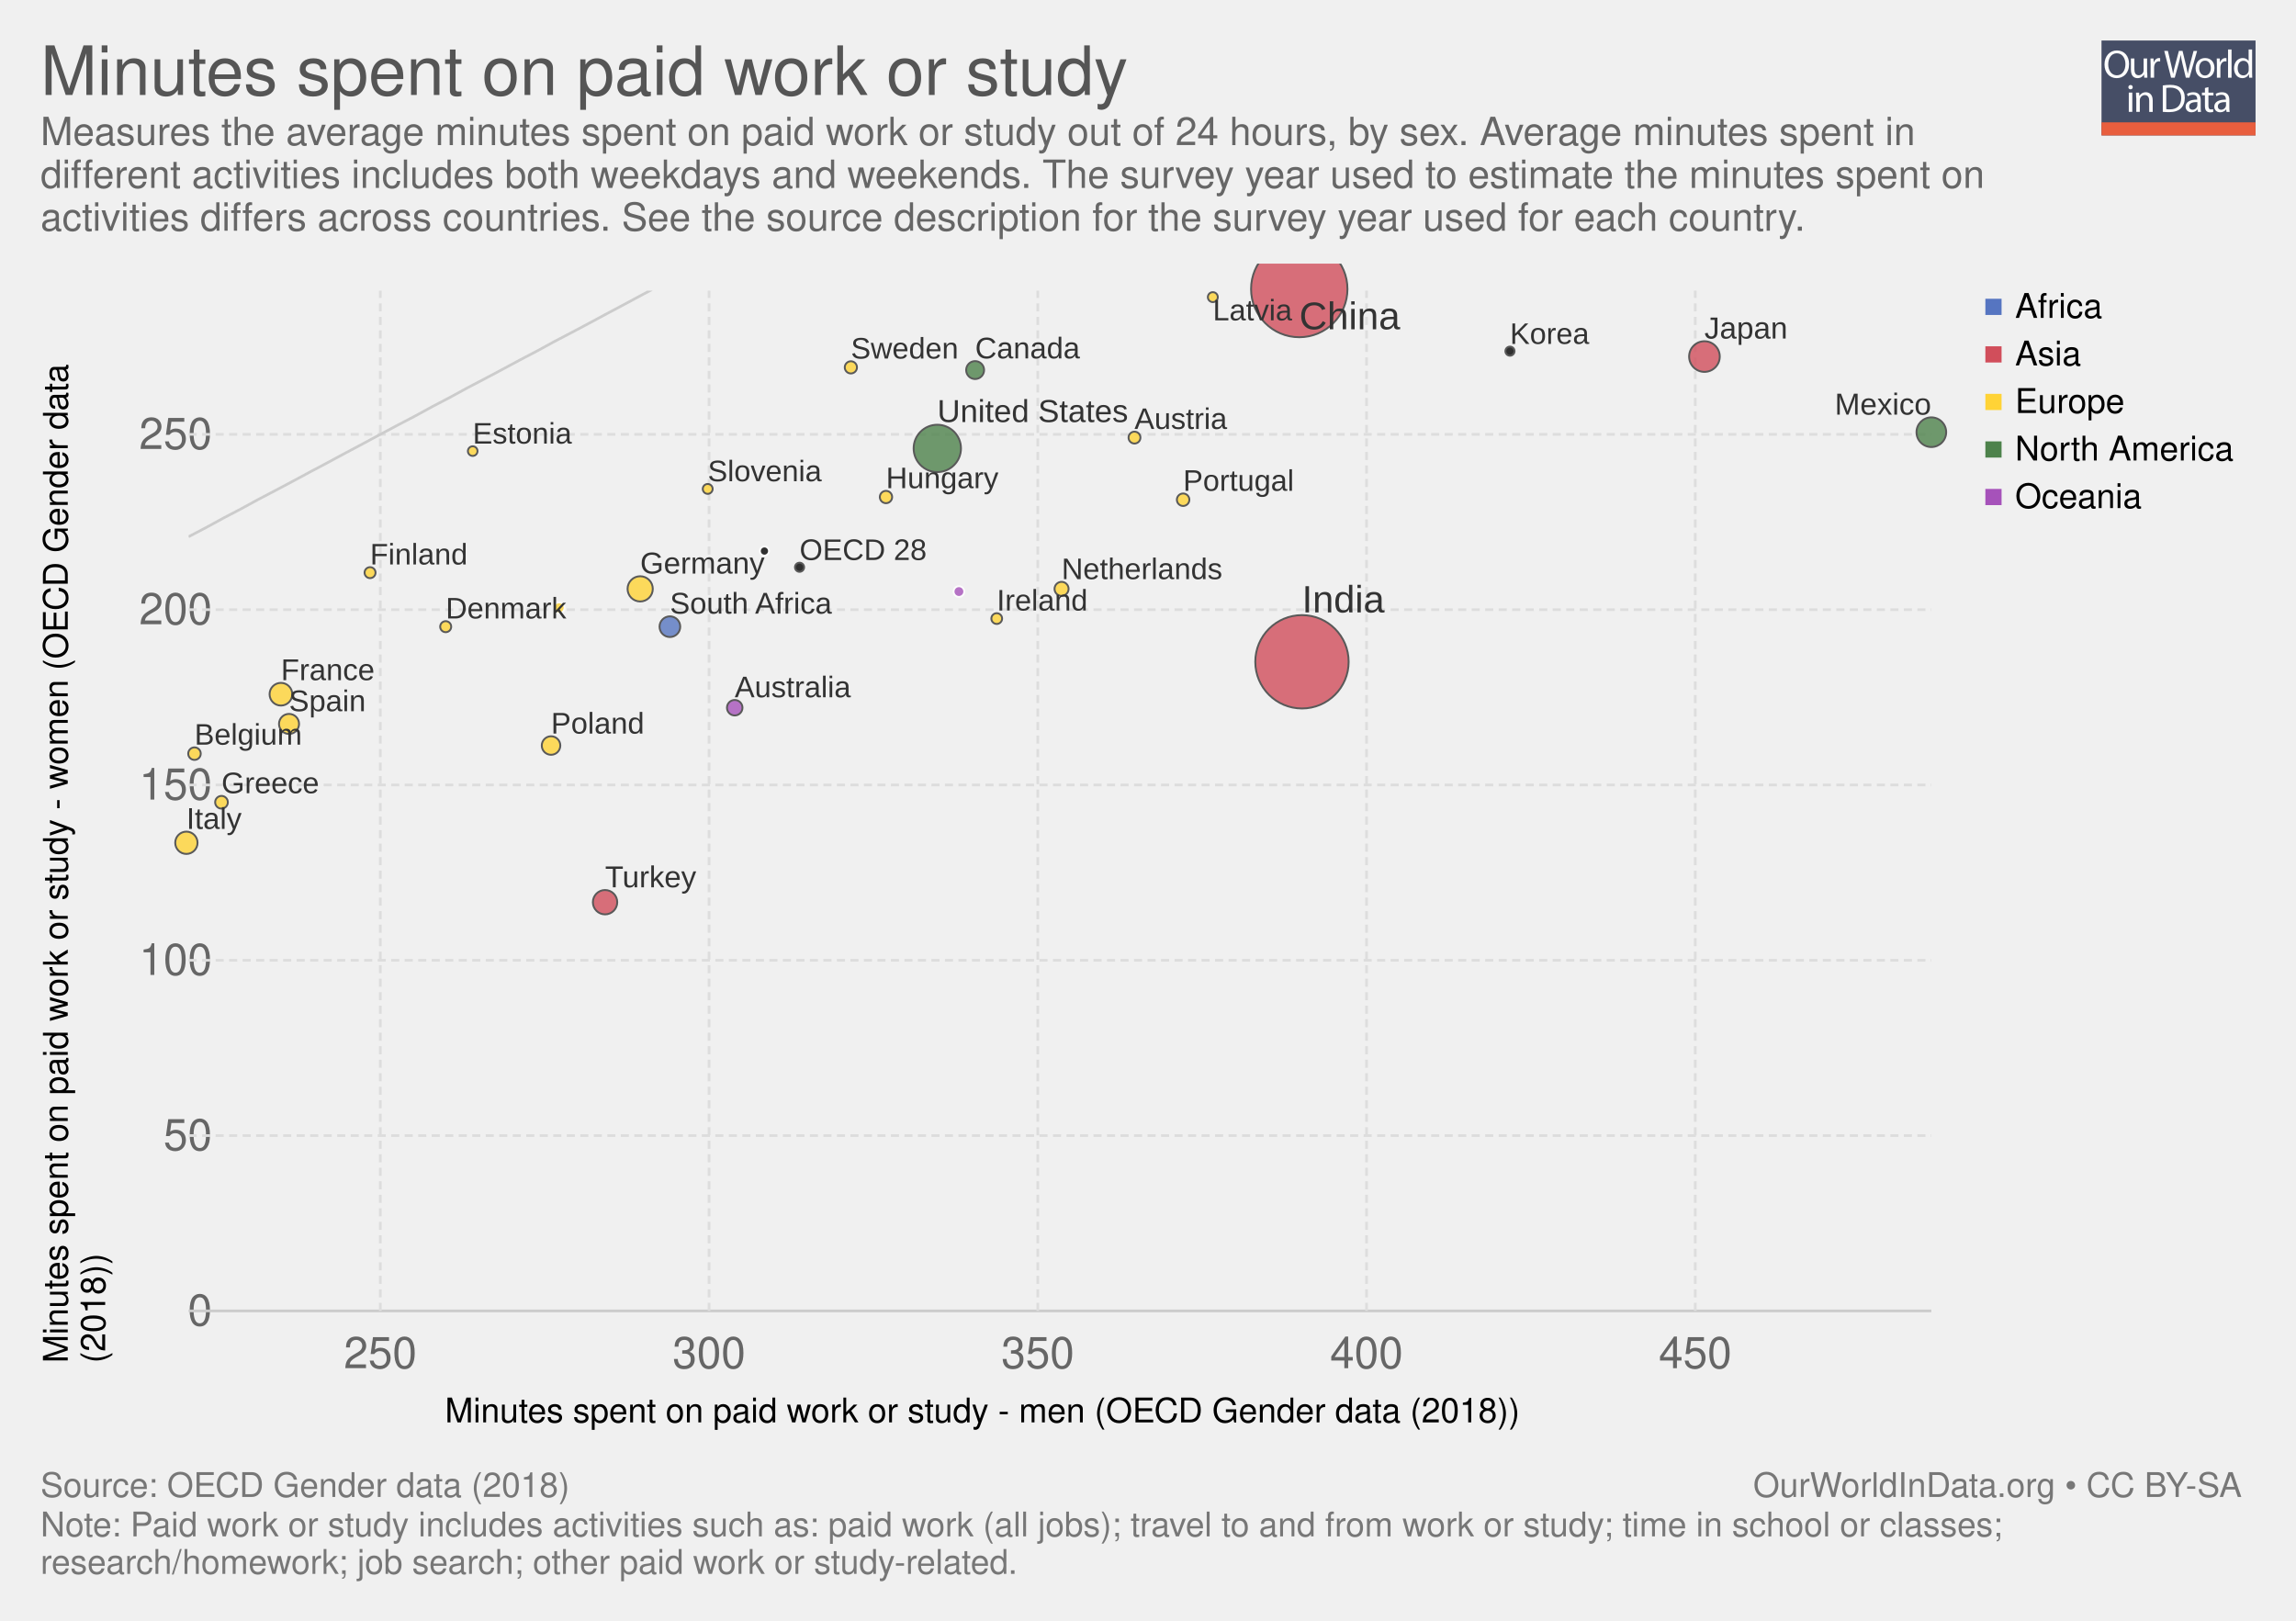
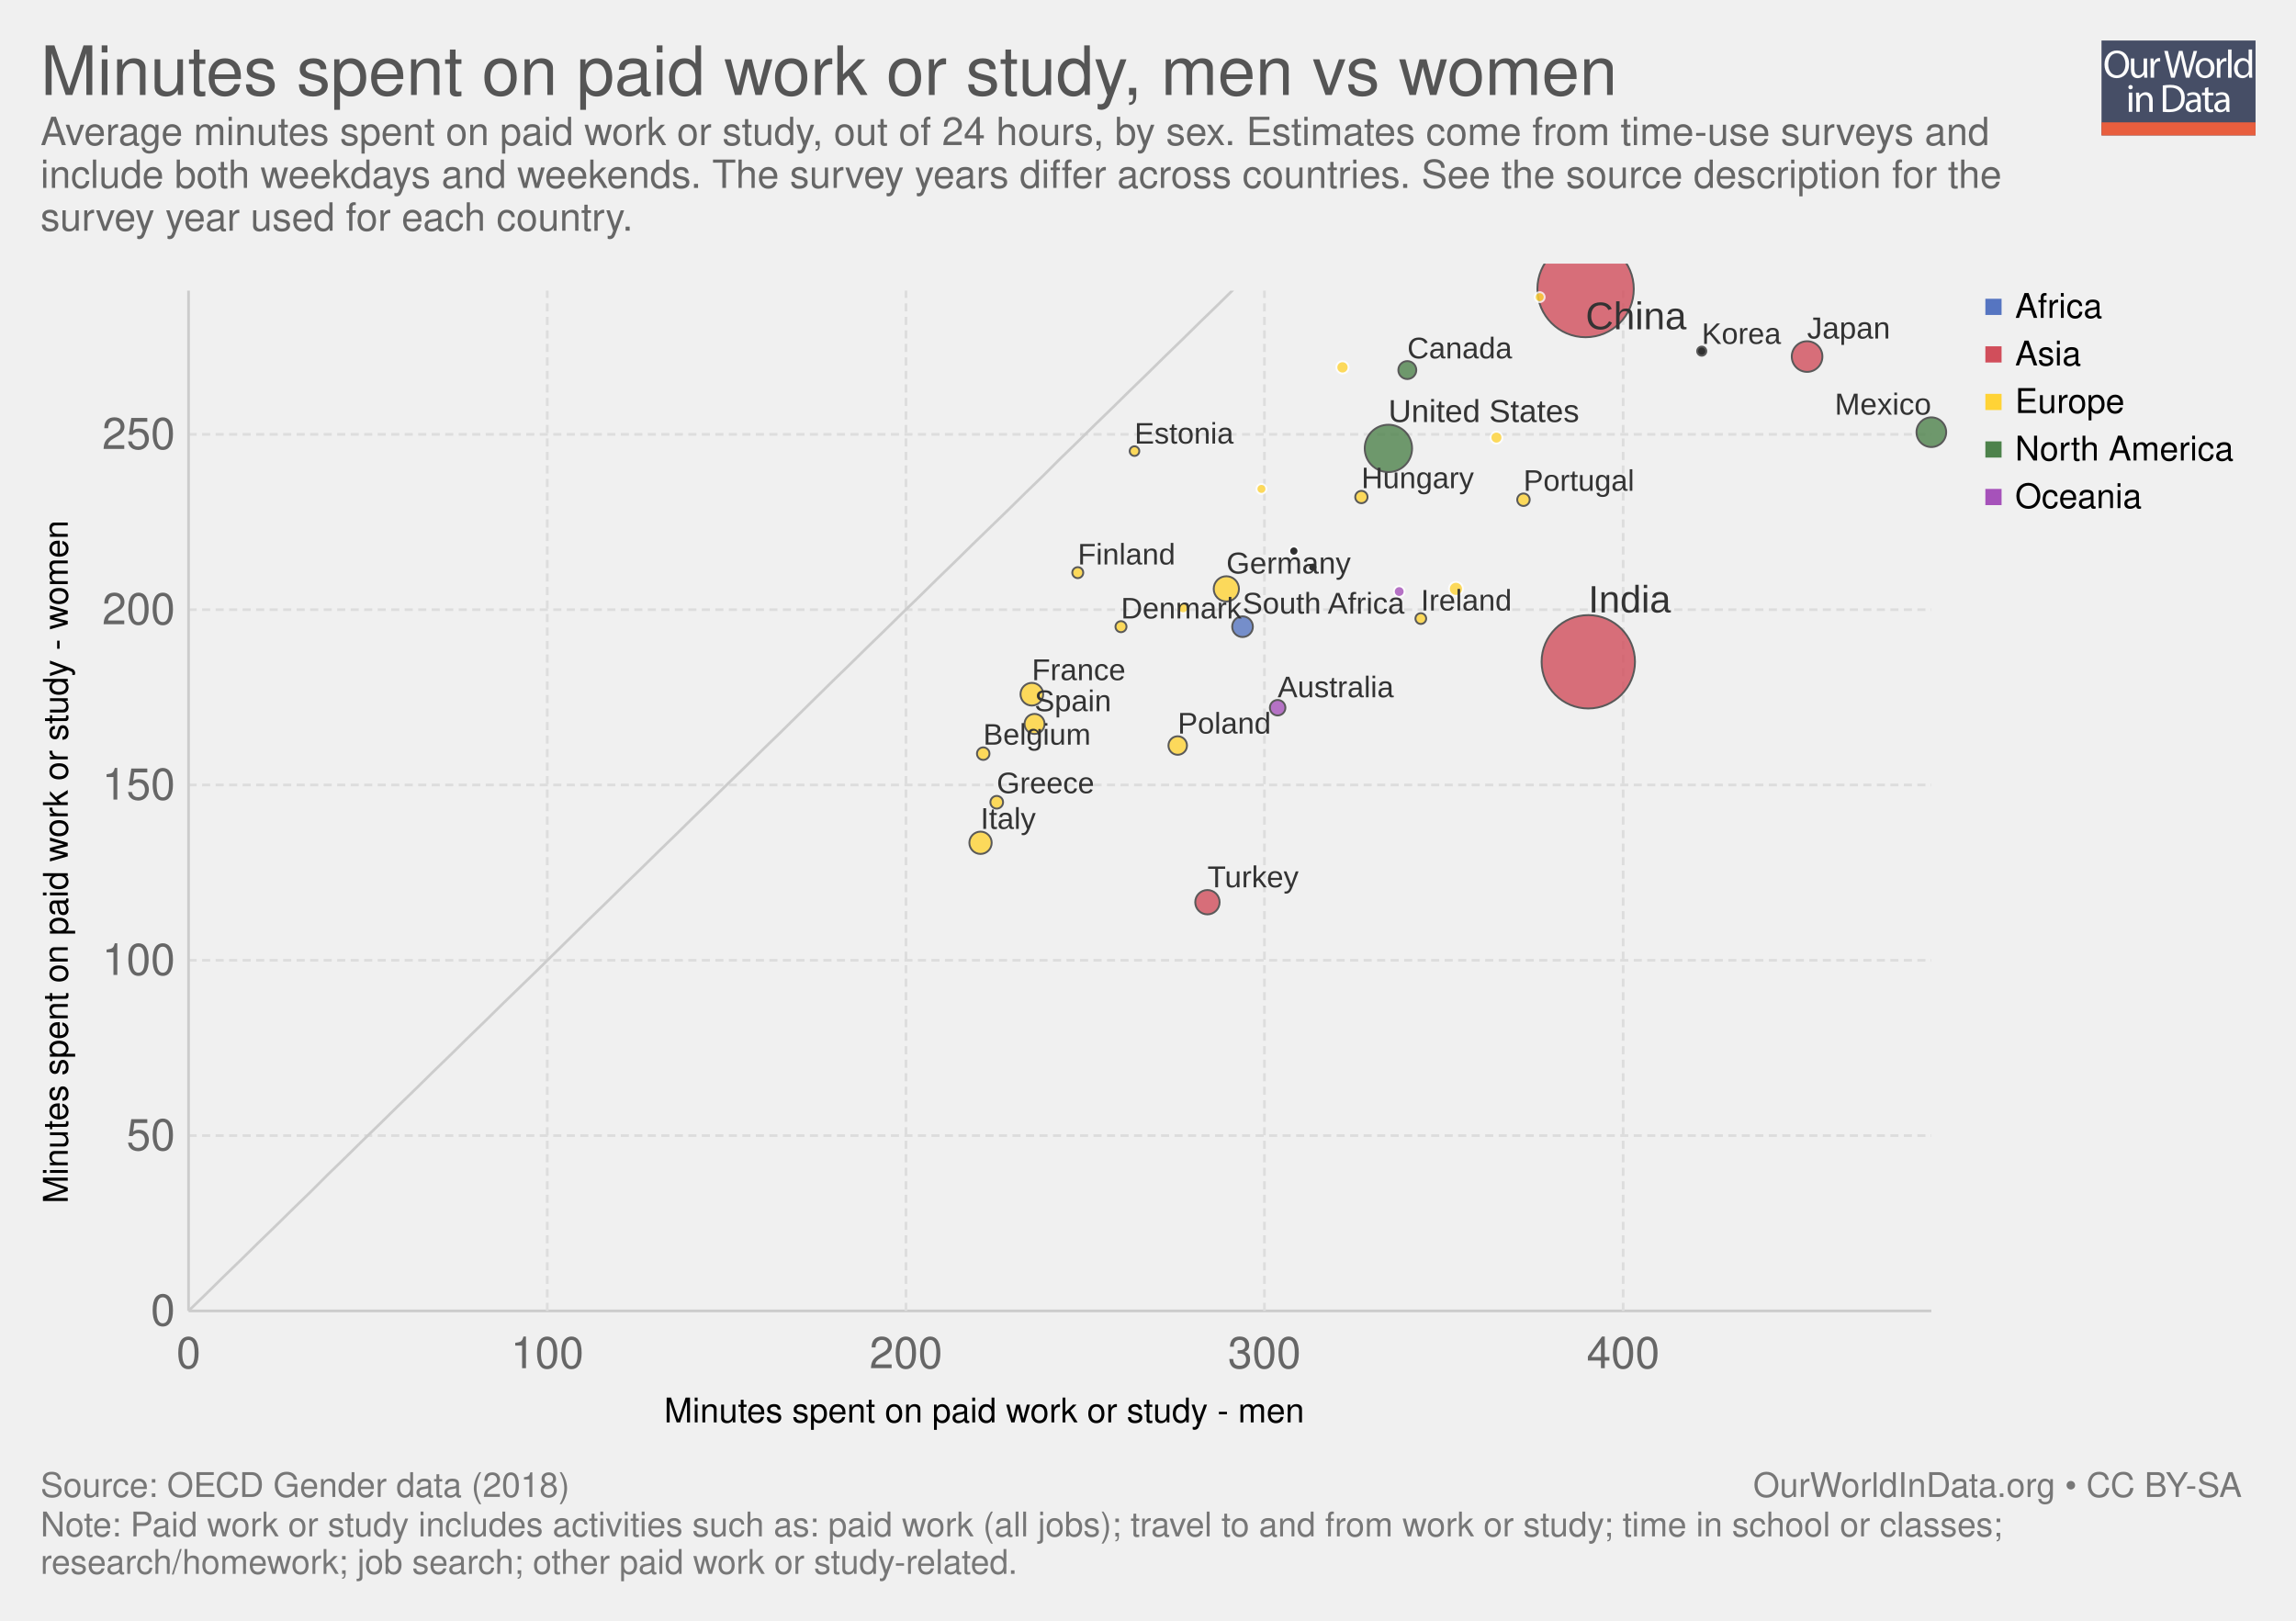
<svg xmlns="http://www.w3.org/2000/svg" xmlns:xlink="http://www.w3.org/1999/xlink" version="1.1" style="font-family: 'Helvetica Neue', Helvetica, Arial, sans-serif; font-size: 18px; background-color: white; text-rendering: optimizeLegibility; -webkit-font-smoothing: antialiased;" width="850" height="600">
  <g class="ChartTab">
    <g class="HeaderView">
      <g opacity="0.8" transform="translate(778, 15) scale(0.27)">
        <a xlink:href="https://ourworldindata.org" target="_blank">
          <g>
            <rect x="0" y="0" fill="#1B2543" width="211.2" height="130.1" />
            <rect x="0" y="112.2" fill="#E63912" width="211.2" height="17.9" />
            <g>
              <rect x="1.2" y="12.3" fill="none" width="210.2" height="99.2" />
              <path fill="#FFFFFF" d="M37.8,32.2c0,12.7-7.7,19.4-17.1,19.4c-9.7,0-16.6-7.5-16.6-18.7c0-11.7,7.3-19.3,17.1-19.3 C31.3,13.7,37.8,21.3,37.8,32.2z M9.2,32.8c0,7.9,4.3,14.9,11.8,14.9c7.5,0,11.8-6.9,11.8-15.3c0-7.3-3.8-14.9-11.8-14.9 C13.1,17.5,9.2,24.8,9.2,32.8z" />
              <path fill="#FFFFFF" d="M62.7,43.8c0,2.7,0.1,5.1,0.2,7.2h-4.3l-0.3-4.3h-0.1c-1.3,2.1-4,4.9-8.8,4.9c-4.2,0-9.1-2.3-9.1-11.6 V24.6h4.8v14.6c0,5,1.5,8.4,5.9,8.4c3.2,0,5.5-2.2,6.3-4.4c0.3-0.7,0.4-1.6,0.4-2.5V24.6h4.8V43.8z" />
              <path fill="#FFFFFF" d="M67.3,32.8c0-3.1-0.1-5.8-0.2-8.2h4.2l0.2,5.2h0.2c1.2-3.5,4.1-5.8,7.3-5.8c0.5,0,0.9,0.1,1.4,0.2v4.5 c-0.5-0.1-1-0.2-1.6-0.2c-3.4,0-5.8,2.6-6.5,6.2c-0.1,0.7-0.2,1.4-0.2,2.2V51h-4.8V32.8z" />
              <path fill="#FFFFFF" d="M95.4,51l-9.4-36.8h5l4.4,18.6c1.1,4.6,2.1,9.2,2.7,12.7h0.1c0.6-3.7,1.8-8,3-12.8l4.9-18.5h5l4.5,18.7 c1,4.4,2,8.7,2.6,12.6h0.1c0.8-4,1.8-8.1,3-12.7l4.9-18.5h4.9L120.6,51h-5L111,31.9c-1.1-4.7-1.9-8.3-2.4-12h-0.1 c-0.7,3.7-1.5,7.3-2.8,12L100.4,51H95.4z" />
              <path fill="#FFFFFF" d="M154.9,37.6c0,9.8-6.8,14-13.2,14c-7.2,0-12.7-5.2-12.7-13.6c0-8.8,5.8-14,13.1-14 C149.8,24,154.9,29.5,154.9,37.6z M133.9,37.9c0,5.8,3.3,10.1,8,10.1c4.6,0,8-4.3,8-10.3c0-4.5-2.2-10.1-7.9-10.1 C136.3,27.6,133.9,32.8,133.9,37.9z" />
              <path fill="#FFFFFF" d="M158.2,32.8c0-3.1-0.1-5.8-0.2-8.2h4.2l0.2,5.2h0.2c1.2-3.5,4.1-5.8,7.3-5.8c0.5,0,0.9,0.1,1.4,0.2v4.5 c-0.5-0.1-1-0.2-1.6-0.2c-3.4,0-5.8,2.6-6.5,6.2c-0.1,0.7-0.2,1.4-0.2,2.2V51h-4.8V32.8z" />
              <path fill="#FFFFFF" d="M173.5,12.3h4.8V51h-4.8V12.3z" />
              <path fill="#FFFFFF" d="M206.5,12.3v31.9c0,2.3,0.1,5,0.2,6.8h-4.3l-0.2-4.6H202c-1.5,2.9-4.7,5.2-9,5.2 c-6.4,0-11.3-5.4-11.3-13.4c-0.1-8.8,5.4-14.2,11.9-14.2c4,0,6.8,1.9,8,4h0.1V12.3H206.5z M201.7,35.4c0-0.6-0.1-1.4-0.2-2 c-0.7-3.1-3.3-5.6-6.9-5.6c-5,0-7.9,4.4-7.9,10.2c0,5.3,2.6,9.8,7.8,9.8c3.2,0,6.2-2.1,7.1-5.7c0.2-0.7,0.2-1.3,0.2-2.1V35.4z" />
              <path fill="#FFFFFF" d="M42.8,64c0.1,1.6-1.1,2.9-3.1,2.9c-1.7,0-2.9-1.3-2.9-2.9c0-1.7,1.3-3,3-3C41.7,61,42.8,62.3,42.8,64z M37.4,97.8V71.4h4.8v26.4H37.4z" />
              <path fill="#FFFFFF" d="M47.5,78.6c0-2.7-0.1-5-0.2-7.1h4.3l0.3,4.4h0.1c1.3-2.5,4.4-5,8.8-5c3.7,0,9.4,2.2,9.4,11.2v15.8h-4.8 V82.6c0-4.3-1.6-7.8-6.1-7.8c-3.2,0-5.6,2.2-6.5,4.9c-0.2,0.6-0.3,1.4-0.3,2.2v15.9h-4.8V78.6z" />
              <path fill="#FFFFFF" d="M84,61.6c2.9-0.4,6.3-0.8,10.1-0.8c6.8,0,11.7,1.6,14.9,4.6c3.3,3,5.2,7.3,5.2,13.2c0,6-1.9,10.9-5.3,14.3 c-3.4,3.4-9.1,5.3-16.3,5.3c-3.4,0-6.2-0.2-8.6-0.4V61.6z M88.8,94.1c1.2,0.2,3,0.3,4.8,0.3c10.2,0,15.7-5.7,15.7-15.6 c0.1-8.7-4.9-14.2-14.9-14.2c-2.5,0-4.3,0.2-5.6,0.5V94.1z" />
              <path fill="#FFFFFF" d="M132.1,97.8l-0.4-3.3h-0.2c-1.5,2.1-4.3,3.9-8.1,3.9c-5.4,0-8.1-3.8-8.1-7.6c0-6.4,5.7-9.9,15.9-9.8v-0.5 c0-2.2-0.6-6.1-6-6.1c-2.5,0-5,0.8-6.9,2l-1.1-3.2c2.2-1.4,5.4-2.3,8.7-2.3c8.1,0,10.1,5.5,10.1,10.8v9.9c0,2.3,0.1,4.5,0.4,6.3 H132.1z M131.4,84.4c-5.3-0.1-11.2,0.8-11.2,5.9c0,3.1,2.1,4.6,4.5,4.6c3.4,0,5.6-2.2,6.4-4.4c0.2-0.5,0.3-1,0.3-1.5V84.4z" />
              <path fill="#FFFFFF" d="M146.6,63.9v7.6h6.9v3.7h-6.9v14.2c0,3.3,0.9,5.1,3.6,5.1c1.3,0,2.2-0.2,2.8-0.3l0.2,3.6 c-0.9,0.4-2.4,0.7-4.3,0.7c-2.2,0-4-0.7-5.2-2c-1.4-1.4-1.9-3.8-1.9-6.9V75.1h-4.1v-3.7h4.1v-6.3L146.6,63.9z" />
              <path fill="#FFFFFF" d="M171.4,97.8l-0.4-3.3h-0.2c-1.5,2.1-4.3,3.9-8.1,3.9c-5.4,0-8.1-3.8-8.1-7.6c0-6.4,5.7-9.9,15.9-9.8v-0.5 c0-2.2-0.6-6.1-6-6.1c-2.5,0-5,0.8-6.9,2l-1.1-3.2c2.2-1.4,5.4-2.3,8.7-2.3c8.1,0,10.1,5.5,10.1,10.8v9.9c0,2.3,0.1,4.5,0.4,6.3 H171.4z M170.7,84.4c-5.3-0.1-11.2,0.8-11.2,5.9c0,3.1,2.1,4.6,4.5,4.6c3.4,0,5.6-2.2,6.4-4.4c0.2-0.5,0.3-1,0.3-1.5V84.4z" />
            </g>
          </g>
        </a>
      </g>
      <a href="https://ourworldindata.org/grapher/minutes-spent-on-paid-work-or-study" target="_blank">
        <text font-size="25.20" x="15.0" y="35.2" fill="#555">
-           <tspan x="15" y="35.16">Minutes spent on paid work or study</tspan>
+           <tspan x="15" y="35.16">Minutes spent on paid work or study, men vs women</tspan>
        </text>
      </a>
      <text font-size="14.40" x="15.0" y="53.7" fill="#666">
-         <tspan x="15" y="53.72">Measures the average minutes spent on paid work or study out of 24 hours, by sex. Average minutes spent in</tspan>
-         <tspan x="15" y="69.56">different activities includes both weekdays and weekends. The survey year used to estimate the minutes spent on</tspan>
-         <tspan x="15" y="85.4">activities differs across countries. See the source description for the survey year used for each country.</tspan>
+         <tspan x="15" y="53.72">Average minutes spent on paid work or study, out of 24 hours, by sex. Estimates come from time-use surveys and</tspan>
+         <tspan x="15" y="69.56">include both weekdays and weekends. The survey years differ across countries. See the source description for the</tspan>
+         <tspan x="15" y="85.4">survey year used for each country.</tspan>
      </text>
    </g>
    <g>
      <g class="AxisBoxView">
        <g class="HorizontalAxis">
-           <text font-size="12.60" x="164.7" y="526.6">
-             <tspan x="164.723" y="526.58">Minutes spent on paid work or study - men (OECD Gender data (2018))</tspan>
-           </text>
-           <text x="140.8" y="506.5" fill="#666" text-anchor="middle" font-size="16.2">250</text>
-           <text x="262.5" y="506.5" fill="#666" text-anchor="middle" font-size="16.2">300</text>
-           <text x="384.2" y="506.5" fill="#666" text-anchor="middle" font-size="16.2">350</text>
-           <text x="505.9" y="506.5" fill="#666" text-anchor="middle" font-size="16.2">400</text>
-           <text x="627.6" y="506.5" fill="#666" text-anchor="middle" font-size="16.2">450</text>
+           <text font-size="12.60" x="245.9" y="526.6">
+             <tspan x="245.867" y="526.58">Minutes spent on paid work or study - men</tspan>
+           </text>
+           <text x="69.8" y="506.5" fill="#666" text-anchor="middle" font-size="16.2">0</text>
+           <text x="202.6" y="506.5" fill="#666" text-anchor="middle" font-size="16.2">100</text>
+           <text x="335.4" y="506.5" fill="#666" text-anchor="middle" font-size="16.2">200</text>
+           <text x="468.1" y="506.5" fill="#666" text-anchor="middle" font-size="16.2">300</text>
+           <text x="600.9" y="506.5" fill="#666" text-anchor="middle" font-size="16.2">400</text>
        </g>
        <g class="VerticalAxis">
-           <text font-size="12.60" x="-504.6" y="25.1" transform="rotate(-90)">
-             <tspan x="-504.578" y="25.08">Minutes spent on paid work or study - women (OECD Gender data</tspan>
-             <tspan x="-504.578" y="38.94">(2018))</tspan>
-           </text>
-           <text x="78.52" y="485.3" fill="#666" dominant-baseline="middle" text-anchor="end" font-size="16.2">0</text>
-           <text x="78.52" y="420.4" fill="#666" dominant-baseline="middle" text-anchor="end" font-size="16.2">50</text>
-           <text x="78.52" y="355.5" fill="#666" dominant-baseline="middle" text-anchor="end" font-size="16.2">100</text>
-           <text x="78.52" y="290.6" fill="#666" dominant-baseline="middle" text-anchor="end" font-size="16.2">150</text>
-           <text x="78.52" y="225.7" fill="#666" dominant-baseline="middle" text-anchor="end" font-size="16.2">200</text>
-           <text x="78.52" y="160.8" fill="#666" dominant-baseline="middle" text-anchor="end" font-size="16.2">250</text>
+           <text font-size="12.60" x="-445.5" y="25.1" transform="rotate(-90)">
+             <tspan x="-445.547" y="25.08">Minutes spent on paid work or study - women</tspan>
+           </text>
+           <text x="64.82" y="485.3" fill="#666" dominant-baseline="middle" text-anchor="end" font-size="16.2">0</text>
+           <text x="64.82" y="420.4" fill="#666" dominant-baseline="middle" text-anchor="end" font-size="16.2">50</text>
+           <text x="64.82" y="355.5" fill="#666" dominant-baseline="middle" text-anchor="end" font-size="16.2">100</text>
+           <text x="64.82" y="290.6" fill="#666" dominant-baseline="middle" text-anchor="end" font-size="16.2">150</text>
+           <text x="64.82" y="225.7" fill="#666" dominant-baseline="middle" text-anchor="end" font-size="16.2">200</text>
+           <text x="64.82" y="160.8" fill="#666" dominant-baseline="middle" text-anchor="end" font-size="16.2">250</text>
        </g>
        <g class="AxisGridLines">
          <line x1="69.82" y1="485.3" x2="715.00" y2="485.3" stroke="#ccc" />
          <line x1="69.82" y1="420.4" x2="715.00" y2="420.4" stroke="#ddd" stroke-dasharray="3,2" />
          <line x1="69.82" y1="355.5" x2="715.00" y2="355.5" stroke="#ddd" stroke-dasharray="3,2" />
          <line x1="69.82" y1="290.6" x2="715.00" y2="290.6" stroke="#ddd" stroke-dasharray="3,2" />
          <line x1="69.82" y1="225.7" x2="715.00" y2="225.7" stroke="#ddd" stroke-dasharray="3,2" />
          <line x1="69.82" y1="160.8" x2="715.00" y2="160.8" stroke="#ddd" stroke-dasharray="3,2" />
        </g>
        <g class="AxisGridLines">
-           <line x1="140.8" y1="485.30" x2="140.8" y2="107.60" stroke="#ddd" stroke-dasharray="3,2" />
-           <line x1="262.5" y1="485.30" x2="262.5" y2="107.60" stroke="#ddd" stroke-dasharray="3,2" />
-           <line x1="384.2" y1="485.30" x2="384.2" y2="107.60" stroke="#ddd" stroke-dasharray="3,2" />
-           <line x1="505.9" y1="485.30" x2="505.9" y2="107.60" stroke="#ddd" stroke-dasharray="3,2" />
-           <line x1="627.6" y1="485.30" x2="627.6" y2="107.60" stroke="#ddd" stroke-dasharray="3,2" />
+           <line x1="69.8" y1="485.30" x2="69.8" y2="107.60" stroke="#ccc" />
+           <line x1="202.6" y1="485.30" x2="202.6" y2="107.60" stroke="#ddd" stroke-dasharray="3,2" />
+           <line x1="335.4" y1="485.30" x2="335.4" y2="107.60" stroke="#ddd" stroke-dasharray="3,2" />
+           <line x1="468.1" y1="485.30" x2="468.1" y2="107.60" stroke="#ddd" stroke-dasharray="3,2" />
+           <line x1="600.9" y1="485.30" x2="600.9" y2="107.60" stroke="#ddd" stroke-dasharray="3,2" />
        </g>
      </g>
      <g class="ComparisonLine">
        <defs>
          <clipPath id="axisBounds-1">
            <rect x="69.816" y="107.6" width="645.184" height="377.7" />
          </clipPath>
        </defs>
-         <path d="M69.8,198.7L76.3,195.3L82.7,191.8L89.2,188.4L95.6,184.9L102.1,181.5L108.5,178.1L115,174.6L121.4,171.2L127.9,167.7L134.3,164.3L140.8,160.8L147.2,157.4L153.7,154L160.1,150.5L166.6,147.1L173,143.6L179.5,140.2L185.9,136.8L192.4,133.3L198.9,129.9L205.3,126.4L211.8,123L218.2,119.6L224.7,116.1L231.1,112.7L237.6,109.2L244,105.8L250.5,102.3L256.9,98.9L263.4,95.5L269.8,92L276.3,88.6L282.7,85.1L289.2,81.7L295.6,78.3L302.1,74.8L308.5,71.4L315,67.9L321.4,64.5L327.9,61.1L334.3,57.6L340.8,54.2L347.2,50.7L353.7,47.3L360.1,43.8L366.6,40.4L373.1,37L379.5,33.5L386,30.1L392.4,26.6L398.9,23.2L405.3,19.8L411.8,16.3L418.2,12.9L424.7,9.4L431.1,6L437.6,2.6L444,-0.9L450.5,-4.3L456.9,-7.8L463.4,-11.2L469.8,-14.6L476.3,-18.1L482.7,-21.5L489.2,-25L495.6,-28.4L502.1,-31.9L508.5,-35.3L515,-38.7L521.4,-42.2L527.9,-45.6L534.3,-49.1L540.8,-52.5L547.3,-55.9L553.7,-59.4L560.2,-62.8L566.6,-66.3L573.1,-69.7L579.5,-73.1L586,-76.6L592.4,-80L598.9,-83.5L605.3,-86.9L611.8,-90.4L618.2,-93.8L624.7,-97.2L631.1,-100.7L637.6,-104.1L644,-107.6L650.5,-111L656.9,-114.4L663.4,-117.9L669.8,-121.3L676.3,-124.8L682.7,-128.2L689.2,-131.6L695.6,-135.1L702.1,-138.5L708.5,-142" clip-path="url(#axisBounds-1)" fill="none" stroke="#ccc" />
+         <path d="M69.8,485.3L76.3,479L82.7,472.7L89.2,466.4L95.6,460.1L102.1,453.8L108.5,447.5L115,441.2L121.4,434.8L127.9,428.5L134.3,422.2L140.8,415.9L147.2,409.6L153.7,403.3L160.1,397L166.6,390.7L173,384.4L179.5,378.1L185.9,371.8L192.4,365.5L198.9,359.2L205.3,352.9L211.8,346.5L218.2,340.2L224.7,333.9L231.1,327.6L237.6,321.3L244,315L250.5,308.7L256.9,302.4L263.4,296.1L269.8,289.8L276.3,283.5L282.7,277.2L289.2,270.9L295.6,264.6L302.1,258.2L308.5,251.9L315,245.6L321.4,239.3L327.9,233L334.3,226.7L340.8,220.4L347.2,214.1L353.7,207.8L360.1,201.5L366.6,195.2L373.1,188.9L379.5,182.6L386,176.3L392.4,169.9L398.9,163.6L405.3,157.3L411.8,151L418.2,144.7L424.7,138.4L431.1,132.1L437.6,125.8L444,119.5L450.5,113.2L456.9,106.9L463.4,100.6L469.8,94.3L476.3,88L482.7,81.6L489.2,75.3L495.6,69L502.1,62.7L508.5,56.4L515,50.1L521.4,43.8L527.9,37.5L534.3,31.2L540.8,24.9L547.3,18.6L553.7,12.3L560.2,6L566.6,-0.3L573.1,-6.7L579.5,-13L586,-19.3L592.4,-25.6L598.9,-31.9L605.3,-38.2L611.8,-44.5L618.2,-50.8L624.7,-57.1L631.1,-63.4L637.6,-69.7L644,-76L650.5,-82.3L656.9,-88.6L663.4,-95L669.8,-101.3L676.3,-107.6L682.7,-113.9L689.2,-120.2L695.6,-126.5L702.1,-132.8L708.5,-139.1" clip-path="url(#axisBounds-1)" fill="none" stroke="#ccc" />
      </g>
      <g clip-path="url(#scatterBounds-2)" font-family="Arial Narrow, Arial, sans-serif" class="PointsWithLabels clickable">
        <rect x="69.816" y="107.6" width="645.184" height="377.7" fill="rgba(255,255,255,0)" />
        <defs>
          <clipPath id="scatterBounds-2">
            <rect x="59.816" y="97.6" width="665.184" height="397.7" />
          </clipPath>
        </defs>
        <g class="key-China_0">
-           <circle cx="481.00" cy="107.00" r="17.84" fill="#d14e5b" opacity="0.8" stroke="#333" stroke-width="0.7" />
+           <circle cx="587.00" cy="107.00" r="17.84" fill="#d14e5b" opacity="0.8" stroke="#333" stroke-width="0.7" />
        </g>
        <g class="key-India_0">
-           <circle cx="482.00" cy="245.00" r="17.28" fill="#d14e5b" opacity="0.8" stroke="#333" stroke-width="0.7" />
+           <circle cx="588.00" cy="245.00" r="17.28" fill="#d14e5b" opacity="0.8" stroke="#333" stroke-width="0.7" />
        </g>
        <g class="key-United-States_0">
-           <circle cx="347.00" cy="166.00" r="8.76" fill="#4d824b" opacity="0.8" stroke="#333" stroke-width="0.7" />
+           <circle cx="514.00" cy="166.00" r="8.76" fill="#4d824b" opacity="0.8" stroke="#333" stroke-width="0.7" />
        </g>
        <g class="key-Japan_0">
-           <circle cx="631.00" cy="132.00" r="5.67" fill="#d14e5b" opacity="0.8" stroke="#333" stroke-width="0.7" />
+           <circle cx="669.00" cy="132.00" r="5.67" fill="#d14e5b" opacity="0.8" stroke="#333" stroke-width="0.7" />
        </g>
        <g class="key-Mexico_0">
          <circle cx="715.00" cy="160.00" r="5.49" fill="#4d824b" opacity="0.8" stroke="#333" stroke-width="0.7" />
        </g>
        <g class="key-Germany_0">
-           <circle cx="237.00" cy="218.00" r="4.67" fill="#ffd336" opacity="0.8" stroke="#333" stroke-width="0.7" />
+           <circle cx="454.00" cy="218.00" r="4.67" fill="#ffd336" opacity="0.8" stroke="#333" stroke-width="0.7" />
        </g>
        <g class="key-Turkey_0">
-           <circle cx="224.00" cy="334.00" r="4.51" fill="#d14e5b" opacity="0.8" stroke="#333" stroke-width="0.7" />
+           <circle cx="447.00" cy="334.00" r="4.51" fill="#d14e5b" opacity="0.8" stroke="#333" stroke-width="0.7" />
        </g>
        <g class="key-France_0">
-           <circle cx="104.00" cy="257.00" r="4.20" fill="#ffd336" opacity="0.8" stroke="#333" stroke-width="0.7" />
+           <circle cx="382.00" cy="257.00" r="4.20" fill="#ffd336" opacity="0.8" stroke="#333" stroke-width="0.7" />
        </g>
        <g class="key-Italy_0">
-           <circle cx="69.00" cy="312.00" r="4.13" fill="#ffd336" opacity="0.8" stroke="#333" stroke-width="0.7" />
+           <circle cx="363.00" cy="312.00" r="4.13" fill="#ffd336" opacity="0.8" stroke="#333" stroke-width="0.7" />
        </g>
        <g class="key-South-Africa_0">
-           <circle cx="248.00" cy="232.00" r="3.83" fill="#5675c1" opacity="0.8" stroke="#333" stroke-width="0.7" />
+           <circle cx="460.00" cy="232.00" r="3.83" fill="#5675c1" opacity="0.8" stroke="#333" stroke-width="0.7" />
        </g>
        <g class="key-Spain_0">
-           <circle cx="107.00" cy="268.00" r="3.71" fill="#ffd336" opacity="0.8" stroke="#333" stroke-width="0.7" />
+           <circle cx="383.00" cy="268.00" r="3.71" fill="#ffd336" opacity="0.8" stroke="#333" stroke-width="0.7" />
        </g>
        <g class="key-Poland_0">
-           <circle cx="204.00" cy="276.00" r="3.43" fill="#ffd336" opacity="0.8" stroke="#333" stroke-width="0.7" />
+           <circle cx="436.00" cy="276.00" r="3.43" fill="#ffd336" opacity="0.8" stroke="#333" stroke-width="0.7" />
        </g>
        <g class="key-Canada_0">
-           <circle cx="361.00" cy="137.00" r="3.32" fill="#4d824b" opacity="0.8" stroke="#333" stroke-width="0.7" />
+           <circle cx="521.00" cy="137.00" r="3.32" fill="#4d824b" opacity="0.8" stroke="#333" stroke-width="0.7" />
        </g>
        <g class="key-Australia_0">
-           <circle cx="272.00" cy="262.00" r="2.87" fill="#a652ba" opacity="0.8" stroke="#333" stroke-width="0.7" />
+           <circle cx="473.00" cy="262.00" r="2.87" fill="#a652ba" opacity="0.8" stroke="#333" stroke-width="0.7" />
        </g>
        <g class="key-Netherlands_0">
-           <circle cx="393.00" cy="218.00" r="2.60" fill="#ffd336" opacity="0.8" stroke="#333" stroke-width="0.7" />
+           <circle cx="539.00" cy="218.00" r="2.60" fill="#ffd336" opacity="0.8" stroke="#fff" stroke-width="0.7" />
        </g>
        <g class="key-Greece_0">
-           <circle cx="82.00" cy="297.00" r="2.35" fill="#ffd336" opacity="0.8" stroke="#333" stroke-width="0.7" />
+           <circle cx="369.00" cy="297.00" r="2.35" fill="#ffd336" opacity="0.8" stroke="#333" stroke-width="0.7" />
        </g>
        <g class="key-Belgium_0">
-           <circle cx="72.00" cy="279.00" r="2.32" fill="#ffd336" opacity="0.8" stroke="#333" stroke-width="0.7" />
+           <circle cx="364.00" cy="279.00" r="2.32" fill="#ffd336" opacity="0.8" stroke="#333" stroke-width="0.7" />
        </g>
        <g class="key-Portugal_0">
-           <circle cx="438.00" cy="185.00" r="2.31" fill="#ffd336" opacity="0.8" stroke="#333" stroke-width="0.7" />
+           <circle cx="564.00" cy="185.00" r="2.31" fill="#ffd336" opacity="0.8" stroke="#333" stroke-width="0.7" />
        </g>
        <g class="key-Hungary_0">
-           <circle cx="328.00" cy="184.00" r="2.28" fill="#ffd336" opacity="0.8" stroke="#333" stroke-width="0.7" />
+           <circle cx="504.00" cy="184.00" r="2.28" fill="#ffd336" opacity="0.8" stroke="#333" stroke-width="0.7" />
        </g>
        <g class="key-Sweden_0">
-           <circle cx="315.00" cy="136.00" r="2.26" fill="#ffd336" opacity="0.8" stroke="#333" stroke-width="0.7" />
+           <circle cx="497.00" cy="136.00" r="2.26" fill="#ffd336" opacity="0.8" stroke="#fff" stroke-width="0.7" />
        </g>
        <g class="key-Austria_0">
-           <circle cx="420.00" cy="162.00" r="2.20" fill="#ffd336" opacity="0.8" stroke="#333" stroke-width="0.7" />
+           <circle cx="554.00" cy="162.00" r="2.20" fill="#ffd336" opacity="0.8" stroke="#fff" stroke-width="0.7" />
        </g>
        <g class="key-Denmark_0">
-           <circle cx="165.00" cy="232.00" r="2.04" fill="#ffd336" opacity="0.8" stroke="#333" stroke-width="0.7" />
+           <circle cx="415.00" cy="232.00" r="2.04" fill="#ffd336" opacity="0.8" stroke="#333" stroke-width="0.7" />
        </g>
        <g class="key-Finland_0">
-           <circle cx="137.00" cy="212.00" r="2.03" fill="#ffd336" opacity="0.8" stroke="#333" stroke-width="0.7" />
+           <circle cx="399.00" cy="212.00" r="2.03" fill="#ffd336" opacity="0.8" stroke="#333" stroke-width="0.7" />
        </g>
        <g class="key-Norway_0">
-           <circle cx="207.00" cy="225.00" r="2.01" fill="#ffd336" opacity="0.8" stroke="#fff" stroke-width="0.7" />
+           <circle cx="438.00" cy="225.00" r="2.01" fill="#ffd336" opacity="0.8" stroke="#fff" stroke-width="0.7" />
        </g>
        <g class="key-Ireland_0">
-           <circle cx="369.00" cy="229.00" r="1.99" fill="#ffd336" opacity="0.8" stroke="#333" stroke-width="0.7" />
+           <circle cx="526.00" cy="229.00" r="1.99" fill="#ffd336" opacity="0.8" stroke="#333" stroke-width="0.7" />
        </g>
        <g class="key-New-Zealand_0">
-           <circle cx="355.00" cy="219.00" r="1.98" fill="#a652ba" opacity="0.8" stroke="#fff" stroke-width="0.7" />
+           <circle cx="518.00" cy="219.00" r="1.98" fill="#a652ba" opacity="0.8" stroke="#fff" stroke-width="0.7" />
        </g>
        <g class="key-Latvia_0">
-           <circle cx="449.00" cy="110.00" r="1.84" fill="#ffd336" opacity="0.8" stroke="#333" stroke-width="0.7" />
+           <circle cx="570.00" cy="110.00" r="1.84" fill="#ffd336" opacity="0.8" stroke="#fff" stroke-width="0.7" />
        </g>
        <g class="key-Slovenia_0">
-           <circle cx="262.00" cy="181.00" r="1.83" fill="#ffd336" opacity="0.8" stroke="#333" stroke-width="0.7" />
+           <circle cx="467.00" cy="181.00" r="1.83" fill="#ffd336" opacity="0.8" stroke="#fff" stroke-width="0.7" />
        </g>
        <g class="key-Estonia_0">
-           <circle cx="175.00" cy="167.00" r="1.78" fill="#ffd336" opacity="0.8" stroke="#333" stroke-width="0.7" />
+           <circle cx="420.00" cy="167.00" r="1.78" fill="#ffd336" opacity="0.8" stroke="#333" stroke-width="0.7" />
        </g>
        <g class="key-Korea_0">
-           <circle cx="559.00" cy="130.00" r="1.69" fill="#000" opacity="0.8" stroke="#333" stroke-width="0.7" />
+           <circle cx="630.00" cy="130.00" r="1.69" fill="#000" opacity="0.8" stroke="#333" stroke-width="0.7" />
        </g>
        <g class="key-UK_0">
-           <circle cx="283.00" cy="204.00" r="1.69" fill="#000" opacity="0.8" stroke="#fff" stroke-width="0.7" />
+           <circle cx="479.00" cy="204.00" r="1.69" fill="#000" opacity="0.8" stroke="#fff" stroke-width="0.7" />
        </g>
        <g class="key-OECD-28_0">
-           <circle cx="296.00" cy="210.00" r="1.69" fill="#000" opacity="0.8" stroke="#333" stroke-width="0.7" />
+           <circle cx="486.00" cy="210.00" r="1.69" fill="#000" opacity="0.8" stroke="#fff" stroke-width="0.7" />
        </g>
        <g fill="#333" class="backgroundLabels">
-           <text x="481.00" y="121.90" font-size="14.30">China</text>
-           <text x="482.00" y="226.72" font-size="14.10">India</text>
-           <text x="347.00" y="156.24" font-size="11.77">United States</text>
-           <text x="631.00" y="125.33" font-size="11.30">Japan</text>
+           <text x="587.00" y="121.90" font-size="14.30">China</text>
+           <text x="588.00" y="226.72" font-size="14.10">India</text>
+           <text x="514.00" y="156.24" font-size="11.77">United States</text>
+           <text x="669.00" y="125.33" font-size="11.30">Japan</text>
          <text x="679.24" y="153.51" font-size="11.28">Mexico</text>
-           <text x="237.00" y="212.33" font-size="11.20">Germany</text>
-           <text x="224.00" y="328.49" font-size="11.18">Turkey</text>
-           <text x="104.00" y="251.80" font-size="11.15">France</text>
-           <text x="69.00" y="306.87" font-size="11.15">Italy</text>
-           <text x="248.00" y="227.17" font-size="11.12">South Africa</text>
-           <text x="107.00" y="263.29" font-size="11.11">Spain</text>
-           <text x="204.00" y="271.57" font-size="11.09">Poland</text>
-           <text x="361.00" y="132.68" font-size="11.08">Canada</text>
-           <text x="272.00" y="258.13" font-size="11.05">Australia</text>
-           <text x="393.00" y="214.40" font-size="11.04">Netherlands</text>
-           <text x="82.00" y="293.65" font-size="11.02">Greece</text>
-           <text x="72.00" y="275.68" font-size="11.02">Belgium</text>
-           <text x="438.00" y="181.69" font-size="11.02">Portugal</text>
-           <text x="328.00" y="180.72" font-size="11.02">Hungary</text>
-           <text x="315.00" y="132.74" font-size="11.02">Sweden</text>
-           <text x="420.00" y="158.80" font-size="11.02">Austria</text>
-           <text x="165.00" y="228.96" font-size="11.01">Denmark</text>
-           <text x="137.00" y="208.97" font-size="11.01">Finland</text>
-           <text x="369.00" y="226.01" font-size="11.01">Ireland</text>
-           <text x="449.00" y="118.60" font-size="11.00">Latvia</text>
-           <text x="262.00" y="178.17" font-size="11.00">Slovenia</text>
-           <text x="175.00" y="164.22" font-size="11.00">Estonia</text>
-           <text x="559.00" y="127.31" font-size="11.00">Korea</text>
-           <text x="296.00" y="207.31" font-size="11.00">OECD 28</text>
+           <text x="454.00" y="212.33" font-size="11.20">Germany</text>
+           <text x="447.00" y="328.49" font-size="11.18">Turkey</text>
+           <text x="382.00" y="251.80" font-size="11.15">France</text>
+           <text x="363.00" y="306.87" font-size="11.15">Italy</text>
+           <text x="460.00" y="227.17" font-size="11.12">South Africa</text>
+           <text x="383.00" y="263.29" font-size="11.11">Spain</text>
+           <text x="436.00" y="271.57" font-size="11.09">Poland</text>
+           <text x="521.00" y="132.68" font-size="11.08">Canada</text>
+           <text x="473.00" y="258.13" font-size="11.05">Australia</text>
+           <text x="369.00" y="293.65" font-size="11.02">Greece</text>
+           <text x="364.00" y="275.68" font-size="11.02">Belgium</text>
+           <text x="564.00" y="181.69" font-size="11.02">Portugal</text>
+           <text x="504.00" y="180.72" font-size="11.02">Hungary</text>
+           <text x="415.00" y="228.96" font-size="11.01">Denmark</text>
+           <text x="399.00" y="208.97" font-size="11.01">Finland</text>
+           <text x="526.00" y="226.01" font-size="11.01">Ireland</text>
+           <text x="420.00" y="164.22" font-size="11.00">Estonia</text>
+           <text x="630.00" y="127.31" font-size="11.00">Korea</text>
        </g>
      </g>
      <g style="cursor: pointer;" class="ScatterColorLegend clickable">
        <g class="legendMark">
          <rect x="735" y="105.1" width="43.256" height="17.6" fill="#fff" opacity="0" />,<rect x="735" y="110.6" width="6" height="6" fill="#5675c1" />,<text font-size="12.60" x="746.0" y="117.7">
            <tspan x="746" y="117.68">Africa</tspan>
          </text>
        </g>
        <g class="legendMark">
          <rect x="735" y="122.7" width="35.57" height="17.6" fill="#fff" opacity="0" />,<rect x="735" y="128.2" width="6" height="6" fill="#d14e5b" />,<text font-size="12.60" x="746.0" y="135.3">
            <tspan x="746" y="135.28">Asia</tspan>
          </text>
        </g>
        <g class="legendMark">
          <rect x="735" y="140.3" width="51.824" height="17.6" fill="#fff" opacity="0" />,<rect x="735" y="145.8" width="6" height="6" fill="#ffd336" />,<text font-size="12.60" x="746.0" y="152.9">
            <tspan x="746" y="152.88">Europe</tspan>
          </text>
        </g>
        <g class="legendMark">
          <rect x="735" y="157.9" width="91.64" height="17.6" fill="#fff" opacity="0" />,<rect x="735" y="163.4" width="6" height="6" fill="#4d824b" />,<text font-size="12.60" x="746.0" y="170.5">
            <tspan x="746" y="170.48">North America</tspan>
          </text>
        </g>
        <g class="legendMark">
          <rect x="735" y="175.5" width="58.124" height="17.6" fill="#fff" opacity="0" />,<rect x="735" y="181" width="6" height="6" fill="#a652ba" />,<text font-size="12.60" x="746.0" y="188.1">
            <tspan x="746" y="188.08">Oceania</tspan>
          </text>
        </g>
      </g>
    </g>
    <g style="fill: #777;" class="SourcesFooter">
      <g style="fill: #777;" class="clickable">
        <text font-size="12.60" x="15.0" y="554.2">
          <tspan x="15" y="554.18">Source: OECD Gender data (2018)</tspan>
        </text>
      </g>
      <text font-size="12.60" x="15.0" y="568.8">
        <tspan x="15" y="568.78">Note: Paid work or study includes activities such as: paid work (all jobs); travel to and from work or study;  time in school or classes;</tspan>
        <tspan x="15" y="582.64">research/homework; job search; other paid work or study-related.</tspan>
      </text>
      <text font-size="12.60" x="649.0" y="554.2">
        <tspan x="649.024" y="554.18">
          <a target="_blank" style="fill: #777;" href="https://ourworldindata.org">OurWorldInData.org</a> • <a style="fill: #777;" href="http://creativecommons.org/licenses/by-sa/4.0/deed.en_US" target="_blank">CC BY-SA</a>
        </tspan>
      </text>
    </g>
  </g>
</svg>
